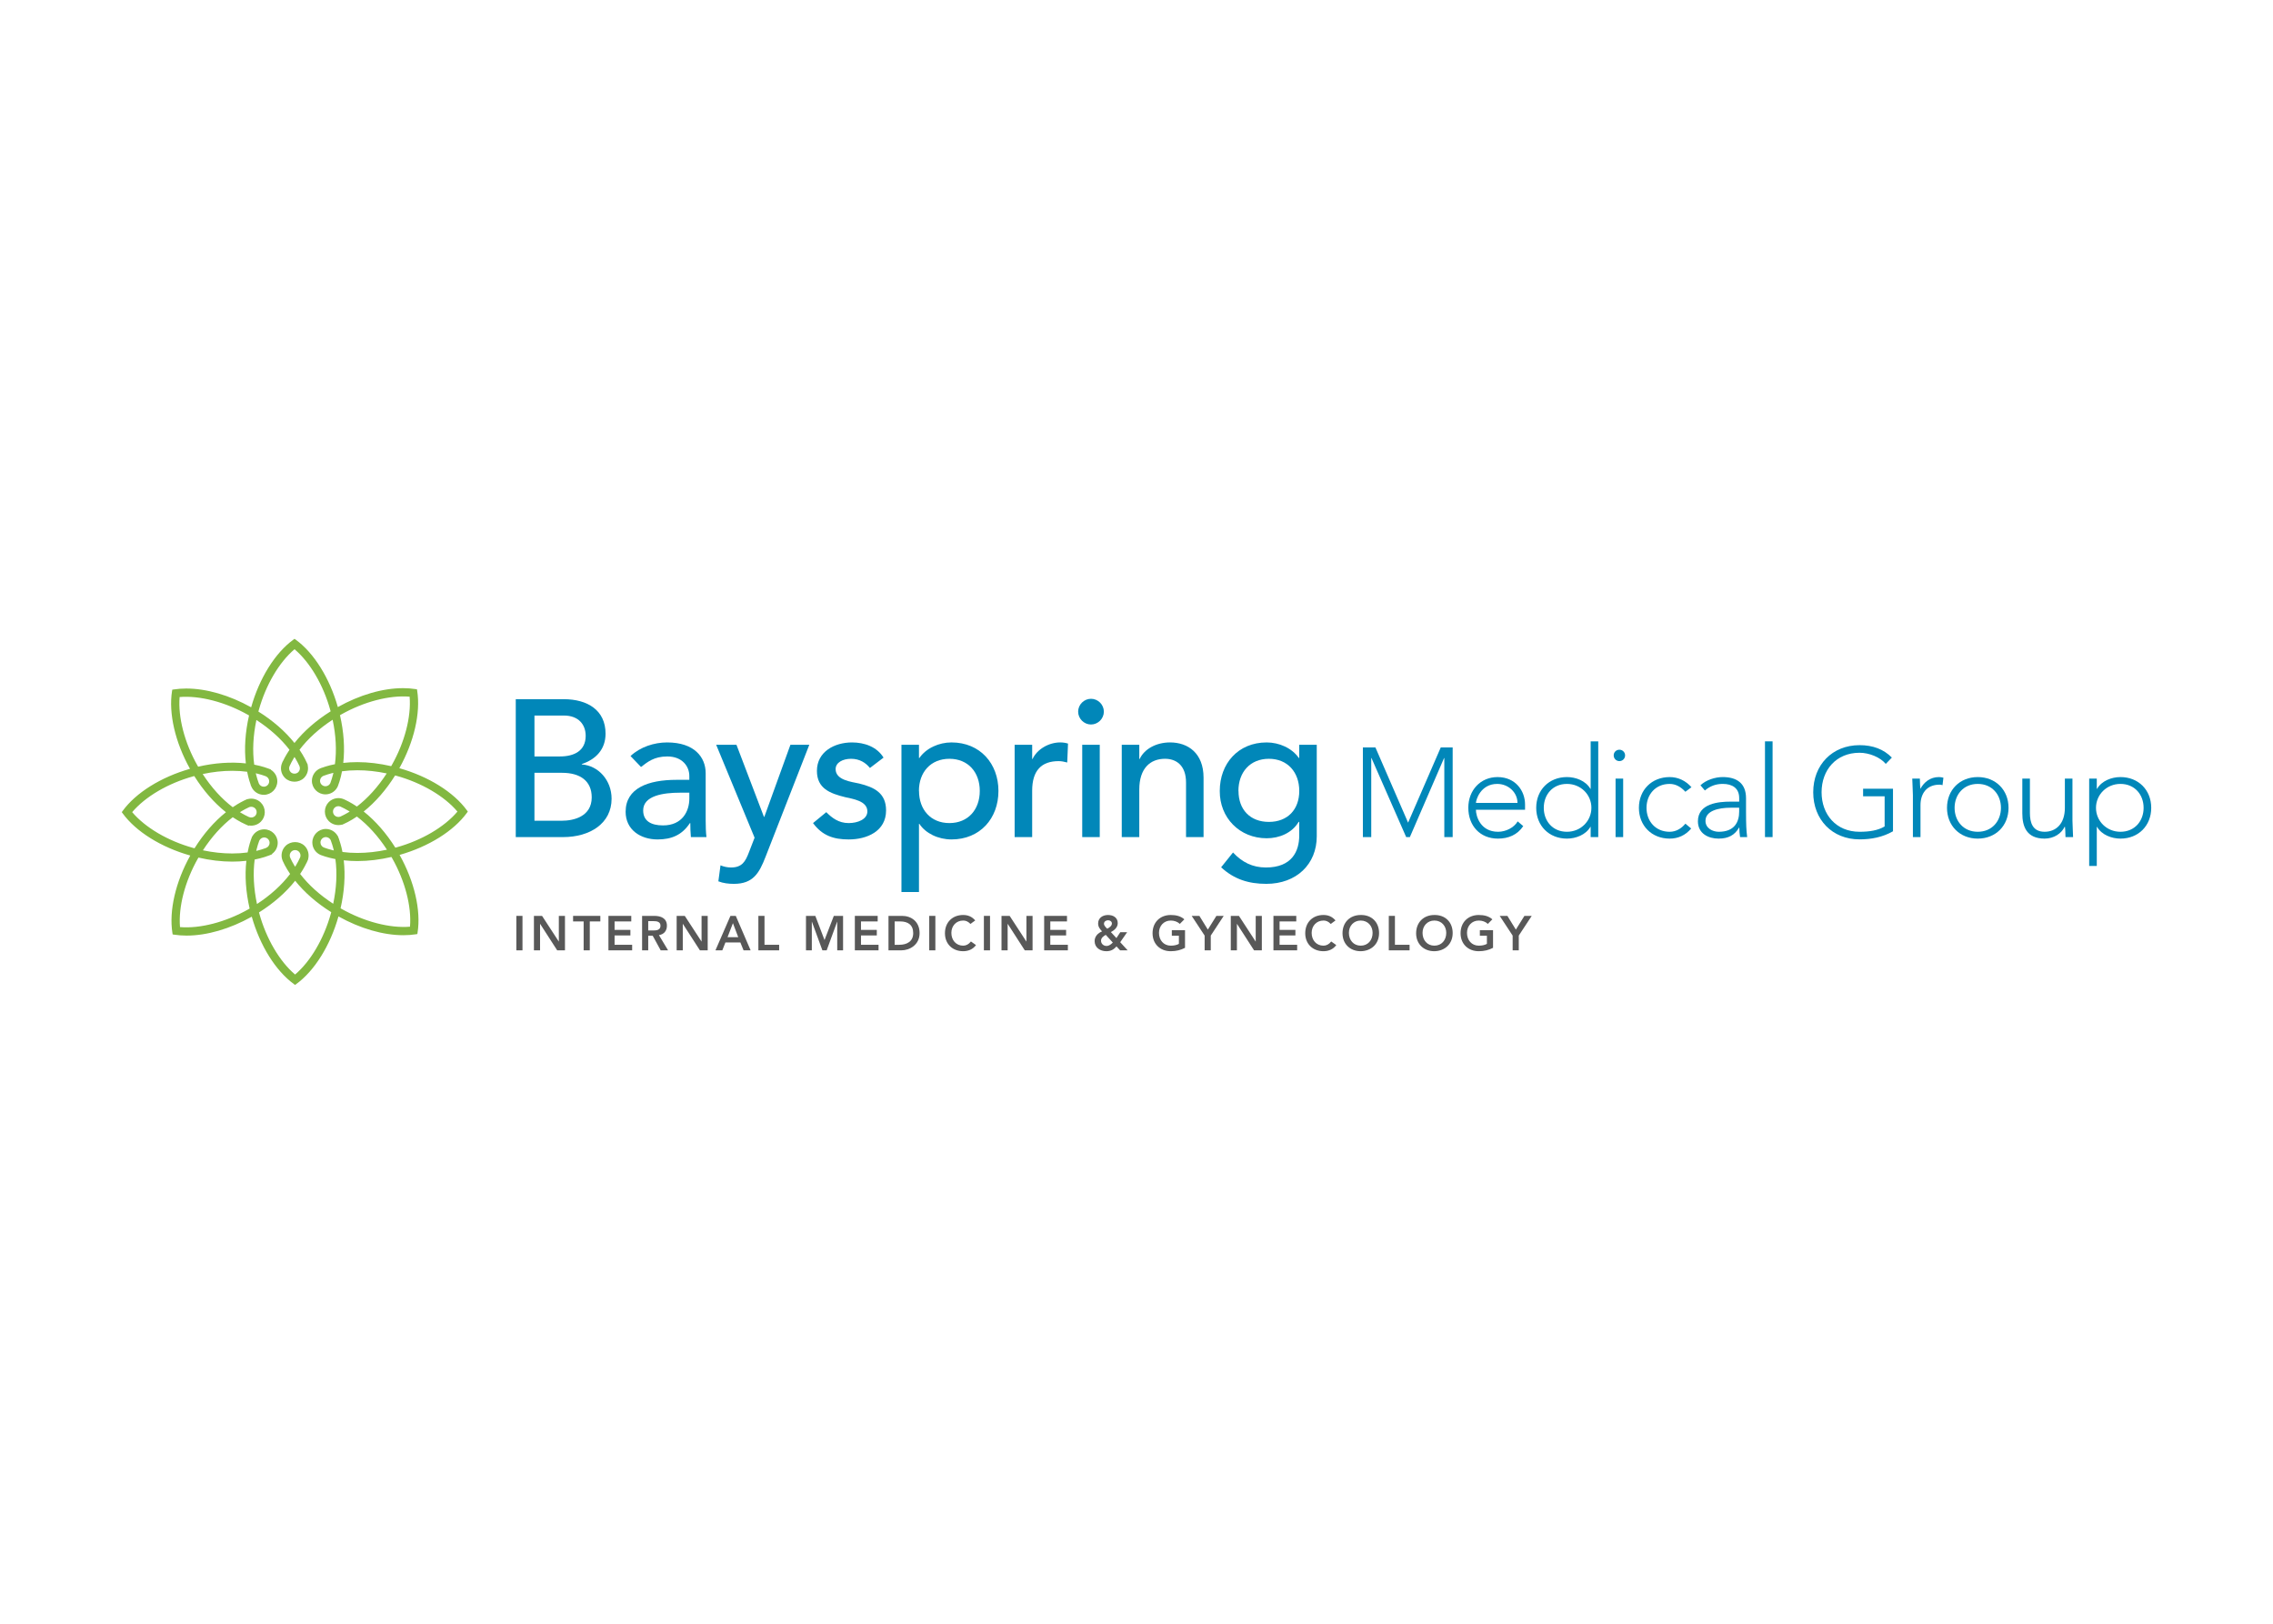
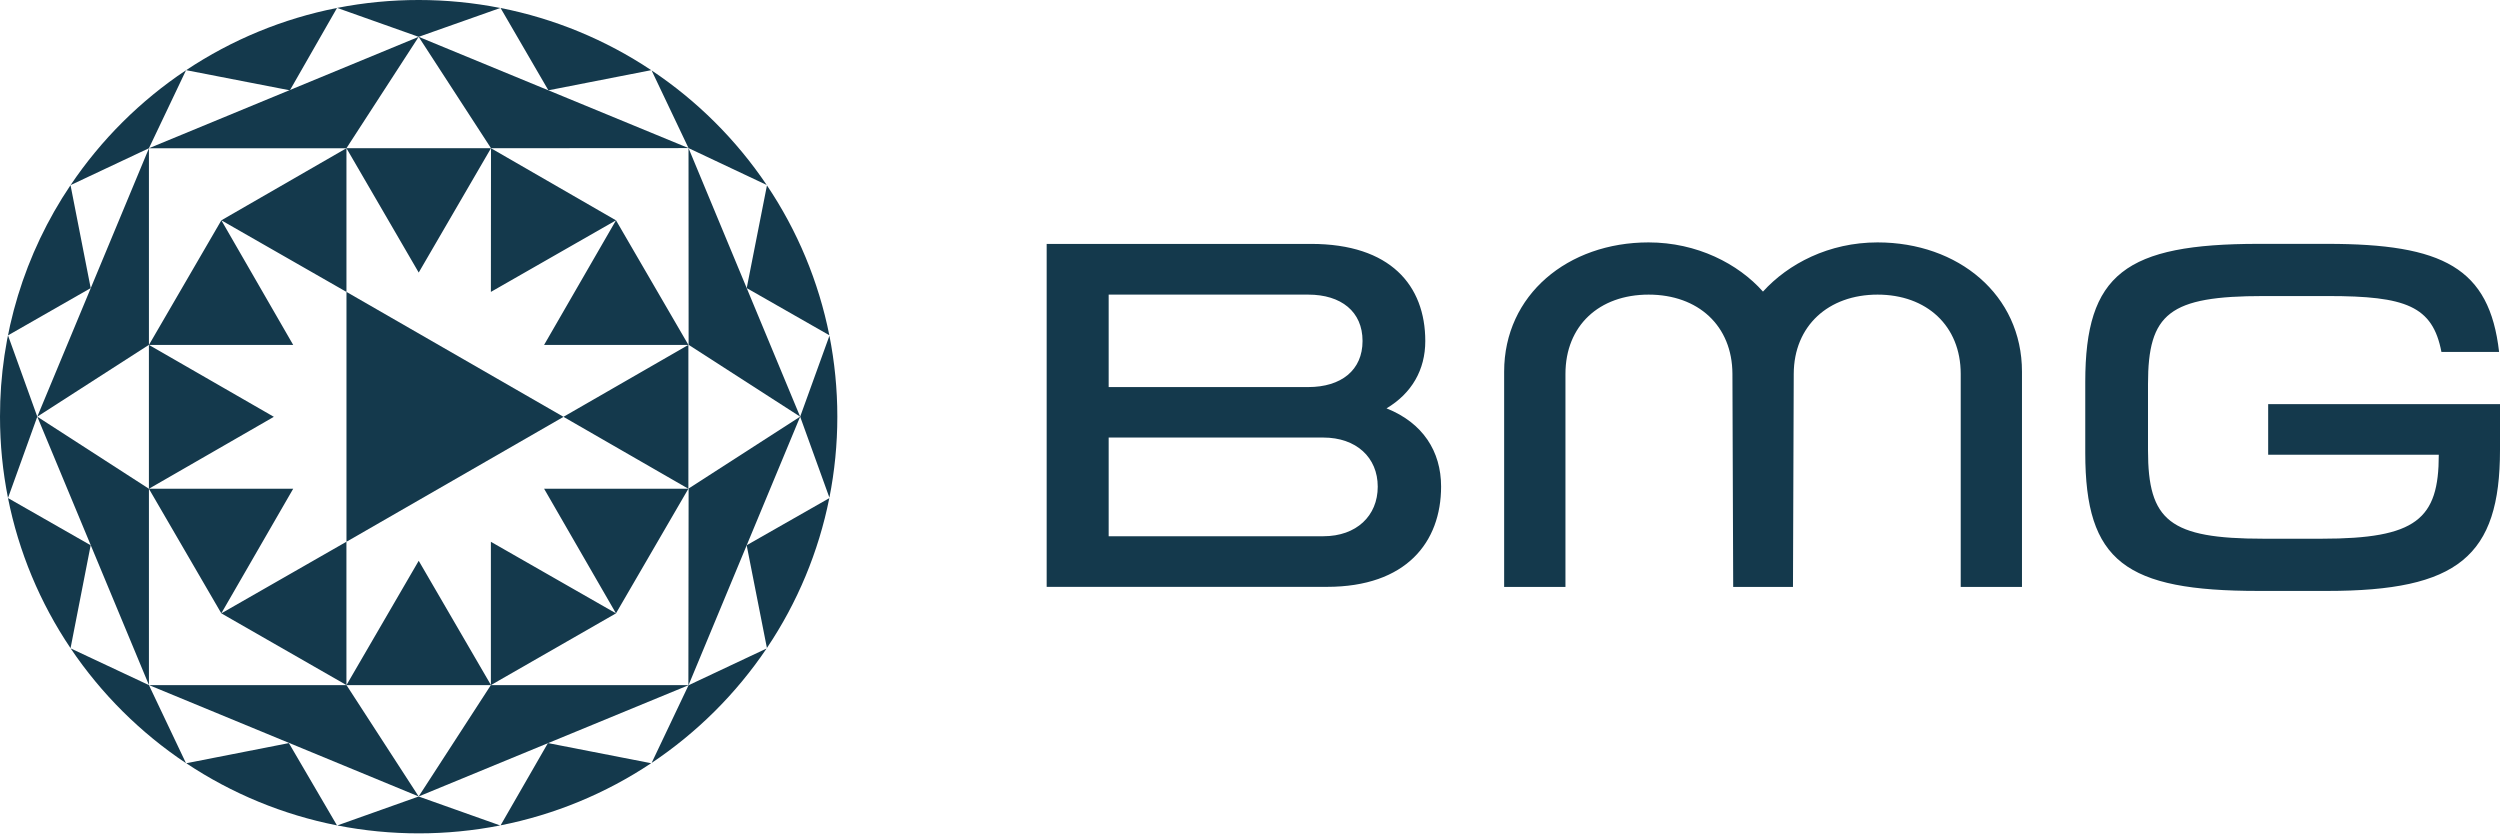
- <svg xmlns="http://www.w3.org/2000/svg" clip-rule="evenodd" fill-rule="evenodd" stroke-linejoin="round" stroke-miterlimit="1.414" viewBox="0 0 560 400">
-   <g fill-rule="nonzero" transform="matrix(1.4718 0 0 1.4718 17.628 147.106)">
-     <g fill="#0187b9">
-       <path d="m74.358 17.077h8.021c4.01 0 7.01 1.858 7.01 5.771 0 2.641-1.63 4.304-3.978 5.086v.065c2.771.195 4.988 2.641 4.988 5.738 0 4.141-3.619 6.423-8.118 6.423h-7.923zm3.13 9.585h4.271c2.38 0 4.304-.945 4.304-3.456 0-1.826-1.142-3.391-3.652-3.391h-4.923zm0 10.759h4.597c1.891 0 4.988-.652 4.988-3.913 0-2.738-1.923-4.108-4.956-4.108h-4.63v8.021z" />
-       <path d="m93.564 26.598c1.63-1.533 3.978-2.282 6.13-2.282 4.564 0 6.455 2.477 6.455 5.151v7.89c0 1.076.033 1.989.131 2.804h-2.608c-.065-.783-.098-1.565-.098-2.347h-.065c-1.304 1.989-3.064 2.739-5.413 2.739-2.868 0-5.347-1.63-5.347-4.63 0-3.978 3.815-5.347 8.51-5.347h2.152v-.653c0-1.597-1.174-3.26-3.684-3.26-2.25 0-3.326.946-4.402 1.761l-1.75-1.826zm8.286 6.129c-2.772 0-6.163.489-6.163 2.967 0 1.76 1.304 2.51 3.325 2.51 3.26 0 4.402-2.413 4.402-4.499v-.979h-1.56z" />
-       <path d="m107.91 24.706h3.391l4.6 12.064h.065l4.369-12.063h3.162l-7.335 18.779c-1.043 2.674-2.054 4.5-5.282 4.5-.88 0-1.793-.098-2.608-.424l.358-2.674c.554.229 1.174.359 1.761.359 1.858 0 2.413-1.01 3-2.542l.945-2.445-6.43-15.554z" />
-       <path d="m133.64 28.586c-.685-.848-1.695-1.532-3.163-1.532-1.369 0-2.576.62-2.576 1.728 0 1.858 2.641 2.119 3.945 2.413 2.543.62 4.5 1.598 4.5 4.5 0 3.489-3.196 4.858-6.26 4.858-2.543 0-4.435-.652-5.967-2.739l2.217-1.826c.946.945 2.055 1.826 3.75 1.826 1.5 0 3.129-.62 3.129-1.957 0-1.761-2.445-2.086-3.716-2.38-2.511-.619-4.728-1.435-4.728-4.401 0-3.228 2.966-4.76 5.869-4.76 2.054 0 4.173.717 5.281 2.542l-2.27 1.728z" />
-       <path d="m138.92 24.706h2.934v2.217h.065c1.141-1.663 3.293-2.608 5.379-2.608 4.793 0 7.858 3.553 7.858 8.118 0 4.63-3.097 8.119-7.858 8.119-2.216 0-4.335-1.011-5.379-2.609h-.065v11.412h-2.934zm2.94 7.727c0 3.13 1.956 5.38 5.086 5.38s5.085-2.25 5.085-5.38-1.955-5.379-5.085-5.379-5.1 2.249-5.1 5.379z" />
-       <path d="m157.87 24.706h2.933v2.38h.065c.75-1.63 2.707-2.771 4.63-2.771.456 0 .913.064 1.304.195l-.131 3.163c-.489-.131-.978-.228-1.435-.228-2.869 0-4.435 1.564-4.435 4.956v7.759h-2.933v-15.454z" />
-       <path d="m170.65 17.012c1.174 0 2.152.978 2.152 2.151s-.978 2.152-2.152 2.152-2.152-.979-2.152-2.152.98-2.151 2.15-2.151zm-1.47 7.694h2.935v15.454h-2.935z" />
-       <path d="m175.8 24.706h2.934v2.38h.065c.75-1.63 2.707-2.771 5.085-2.771 3 0 5.607 1.792 5.607 5.901v9.944h-2.933v-9.129c0-2.901-1.664-3.978-3.521-3.978-2.445 0-4.304 1.565-4.304 5.151v7.955h-2.934v-15.453z" />
-       <path d="m208.44 40.03c0 4.663-3.391 7.956-8.444 7.956-2.934 0-5.379-.75-7.564-2.771l1.989-2.478c1.532 1.63 3.262 2.51 5.512 2.51 4.367 0 5.573-2.739 5.573-5.347v-2.282h-.098c-1.108 1.858-3.228 2.738-5.347 2.738-4.532 0-7.89-3.423-7.856-7.922 0-4.564 3.063-8.118 7.856-8.118 2.087 0 4.238.945 5.38 2.608h.064v-2.217h2.935zm-13.1-7.597c0 3.13 1.956 5.184 5.087 5.184 3.129 0 5.085-2.054 5.085-5.184s-1.956-5.379-5.085-5.379c-3.15 0-5.1 2.249-5.1 5.379z" />
-       <path d="m216.16 25.153h2.1l5.469 12.591 5.468-12.591h1.994v15.007h-1.399v-13.226h-.043l-5.723 13.227h-.615l-5.807-13.227h-.043v13.226h-1.4v-15.007z" />
-       <path d="m243.01 38.316c-.997 1.484-2.502 2.099-4.24 2.099-2.989 0-4.96-2.141-4.96-5.172 0-2.925 2.034-5.129 4.896-5.129 3.012 0 4.601 2.311 4.601 4.578v.89h-8.224c0 1.06.741 3.688 3.708 3.688 1.293 0 2.65-.678 3.286-1.738l.92.784zm-.97-3.879c0-1.738-1.506-3.179-3.392-3.179-2.777 0-3.561 2.67-3.561 3.179z" />
-       <path d="m254.29 38.443h-.043c-.784 1.357-2.459 1.971-3.922 1.971-3.009 0-5.15-2.162-5.15-5.151 0-2.988 2.142-5.15 5.15-5.15 1.463 0 3.138.614 3.922 1.971h.043v-7.949h1.271v16.025h-1.271zm-3.97-7.185c-2.395 0-3.878 1.802-3.878 4.006 0 2.205 1.483 4.006 3.878 4.006 2.312 0 4.092-1.802 4.092-4.006.01-2.204-1.77-4.006-4.09-4.006z" />
-       <path d="m259.1 25.535c.53 0 .954.423.954.954 0 .529-.424.954-.954.954-.529 0-.954-.424-.954-.954-.01-.531.42-.954.95-.954zm-.64 4.832h1.271v9.793h-1.271z" />
-       <path d="m271.12 38.719c-.953 1.145-2.203 1.696-3.603 1.696-3.01 0-5.151-2.162-5.151-5.151 0-2.988 2.142-5.15 5.151-5.15 1.42 0 2.692.614 3.646 1.696l-1.018.762c-.742-.805-1.611-1.313-2.628-1.313-2.395 0-3.879 1.802-3.879 4.006 0 2.205 1.484 4.006 3.879 4.006 1.06 0 1.971-.551 2.628-1.356l.97.804z" />
-       <path d="m280.3 36.048c0 1.908.042 2.989.19 4.112h-1.188c-.085-.487-.127-1.039-.127-1.59h-.042c-.722 1.251-1.781 1.844-3.435 1.844-1.674 0-3.455-.827-3.455-2.904 0-2.989 3.498-3.285 5.426-3.285h1.484v-.594c0-1.695-1.187-2.374-2.755-2.374-1.146 0-2.12.36-2.989 1.102l-.741-.869c.932-.891 2.458-1.378 3.73-1.378 2.373 0 3.9 1.06 3.9 3.54v2.396zm-2.55-.805c-2.12 0-4.24.53-4.24 2.204 0 1.208 1.166 1.823 2.227 1.823 2.713 0 3.412-1.738 3.412-3.37v-.657h-1.4z" />
-       <path d="m283.47 24.135h1.272v16.025h-1.272z" />
-       <path d="m304.9 39.185c-1.738.997-3.646 1.357-5.597 1.357-4.577 0-7.758-3.307-7.758-7.885 0-4.579 3.181-7.885 7.758-7.885 2.227 0 4.028.678 5.405 2.077l-1.018 1.06c-.911-1.103-2.755-1.865-4.388-1.865-3.92 0-6.357 2.883-6.357 6.613s2.438 6.613 6.357 6.613c1.61 0 3.054-.212 4.197-.891v-5.044h-3.604v-1.272h5.003v7.122z" />
-       <path d="m308.23 33.123c0-.721-.105-2.247-.105-2.756h1.271c.021.721.042 1.526.084 1.717.637-1.145 1.654-1.971 3.116-1.971.255 0 .487.042.742.106l-.148 1.25c-.19-.063-.36-.085-.487-.085-2.205 0-3.201 1.526-3.201 3.434v5.341h-1.271v-7.036z" />
-       <path d="m319.09 30.113c3.01 0 5.15 2.162 5.15 5.15 0 2.989-2.141 5.151-5.15 5.151s-5.151-2.162-5.151-5.151c0-2.988 2.14-5.15 5.15-5.15zm0 9.157c2.395 0 3.879-1.802 3.879-4.006s-1.484-4.006-3.879-4.006-3.879 1.802-3.879 4.006 1.48 4.006 3.88 4.006z" />
-       <path d="m334.94 37.405c0 .72.105 2.247.105 2.755h-1.271c-.021-.721-.043-1.526-.085-1.717h-.063c-.509 1.081-1.76 1.971-3.349 1.971-3.052 0-3.73-2.078-3.73-4.218v-5.83h1.271v5.766c0 1.59.445 3.137 2.459 3.137 1.887 0 3.392-1.314 3.392-4.006v-4.896h1.271z" />
-       <path d="m337.74 30.367h1.272v1.717h.043c.784-1.357 2.457-1.971 3.92-1.971 3.011 0 5.151 2.162 5.151 5.15 0 2.989-2.141 5.151-5.151 5.151-1.463 0-3.136-.614-3.92-1.971h-.043v6.549h-1.272zm5.23 8.903c2.396 0 3.88-1.802 3.88-4.006s-1.484-4.006-3.88-4.006c-2.31 0-4.091 1.802-4.091 4.006s1.78 4.006 4.09 4.006z" />
-     </g>
-     <g fill="#585858">
-       <path d="m74.457 53.346h1.026v5.769h-1.026z" />
-       <path d="m77.399 53.346h1.36l2.794 4.286.016.017h-.016l.016-.017v-4.286h1.027v5.769h-1.303l-2.852-4.424h-.016v4.424h-1.026z" />
-       <path d="m85.722 54.275h-1.768v-.929h4.562v.929h-1.768v4.839h-1.027v-4.839z" />
-       <path d="m89.872 53.346h3.822v.929h-2.795v1.417h2.648v.929h-2.648v1.564h2.941v.929h-3.968z" />
-       <path d="m95.504 53.346h2.005c1.108 0 2.151.358 2.151 1.654 0 .831-.481 1.442-1.336 1.564l1.532 2.551h-1.238l-1.336-2.445h-.75v2.445h-1.027v-5.769zm1.826 2.444c.579 0 1.255-.049 1.255-.799 0-.685-.635-.766-1.165-.766h-.888v1.564h.798z" />
-       <path d="m101.29 53.346h1.361l2.794 4.286.016.017h-.016l.016-.017v-4.286h1.027v5.769h-1.304l-2.851-4.424h-.017v4.424h-1.026z" />
-       <path d="m110.3 53.346h.888l2.485 5.769h-1.18l-.538-1.32h-2.501l-.521 1.32h-1.149l2.51-5.769zm1.3 3.568-.888-2.346-.905 2.346h1.8z" />
-       <path d="m114.97 53.346h1.026v4.84h2.453v.929h-3.479z" />
-       <path d="m122.94 53.346h1.564l1.54 4.042 1.556-4.042h1.548v5.769h-.978v-4.792h-.016l-1.752 4.792h-.717l-1.752-4.792h-.016v4.792h-.978v-5.769z" />
-       <path d="m131.12 53.346h3.821v.929h-2.794v1.417h2.647v.929h-2.647v1.564h2.94v.929h-3.967z" />
-       <path d="m136.75 53.346h2.274c1.515 0 2.933.929 2.933 2.884 0 1.972-1.671 2.885-3.056 2.885h-2.151zm1.8 4.84c1.286 0 2.338-.554 2.338-1.956 0-1.401-.913-1.955-2.168-1.955h-.937v3.911h.77z" />
-       <path d="m143.57 53.346h1.027v5.769h-1.027z" />
-       <path d="m150.47 54.698c-.424-.448-.814-.57-1.214-.57-1.189 0-1.98.913-1.98 2.061 0 1.23.791 2.143 1.98 2.143.465 0 .913-.212 1.296-.701l.848.603c-.522.717-1.304 1.026-2.151 1.026-1.777 0-3.048-1.206-3.048-3.007 0-1.849 1.271-3.055 3.048-3.055.782 0 1.45.252 2.021.912l-.81.588z" />
-       <path d="m152.72 53.346h1.027v5.769h-1.027z" />
-       <path d="m155.67 53.346h1.361l2.794 4.286.016.017h-.016l.016-.017v-4.286h1.027v5.769h-1.304l-2.851-4.424h-.017v4.424h-1.027v-5.769z" />
-       <path d="m162.81 53.346h3.821v.929h-2.794v1.417h2.647v.929h-2.647v1.564h2.94v.929h-3.967z" />
-       <path d="m175.54 57.753 1.247 1.361h-1.262l-.611-.66c-.464.546-.97.807-1.702.807-1.019 0-1.956-.595-1.956-1.695 0-.774.554-1.353 1.247-1.621-.367-.408-.66-.758-.66-1.329 0-.945.781-1.417 1.654-1.417.863 0 1.629.423 1.629 1.369 0 .708-.578 1.198-1.148 1.491l.928 1.002.644-.978h1.149l-1.16 1.67zm-2.42-1.23c-.382.228-.791.489-.791.986 0 .505.424.872.913.872.449 0 .766-.286 1.06-.57l-1.18-1.288zm-.3-1.866c0 .302.293.603.546.839.334-.179.782-.456.782-.88 0-.31-.286-.538-.636-.538-.37.001-.69.237-.69.579z" />
-       <path d="m186.39 58.691c-.7.375-1.5.57-2.387.57-1.777 0-3.048-1.206-3.048-3.007 0-1.849 1.271-3.055 3.048-3.055.879 0 1.669.187 2.272.725l-.758.766c-.366-.358-.929-.562-1.508-.562-1.189 0-1.979.913-1.979 2.061 0 1.23.79 2.143 1.979 2.143.522 0 .994-.098 1.354-.302v-1.361h-1.183v-.928h2.209v2.95z" />
-       <path d="m189.67 56.645-2.167-3.299h1.287l1.418 2.297 1.434-2.297h1.223l-2.167 3.299v2.469h-1.027v-2.469z" />
-       <path d="m194.05 53.346h1.361l2.794 4.286.017.017h-.017l.017-.017v-4.286h1.026v5.769h-1.303l-2.853-4.424h-.016v4.424h-1.027v-5.769z" />
-       <path d="m201.19 53.346h3.822v.929h-2.795v1.417h2.648v.929h-2.648v1.564h2.941v.929h-3.969v-5.768z" />
-       <path d="m210.78 54.698c-.424-.448-.814-.57-1.214-.57-1.189 0-1.98.913-1.98 2.061 0 1.23.791 2.143 1.98 2.143.464 0 .912-.212 1.295-.701l.848.603c-.521.717-1.304 1.026-2.151 1.026-1.775 0-3.047-1.206-3.047-3.007 0-1.849 1.271-3.055 3.047-3.055.782 0 1.45.252 2.021.912l-.8.588z" />
-       <path d="m215.8 53.199c1.802-.033 3.071 1.173 3.071 3.023 0 1.8-1.27 3.006-3.071 3.039-1.775 0-3.048-1.206-3.048-3.007 0-1.849 1.27-3.055 3.05-3.055zm0 5.133c1.197 0 1.988-.913 1.988-2.143 0-1.148-.791-2.061-1.988-2.061-1.19 0-1.979.913-1.979 2.061 0 1.23.79 2.143 1.98 2.143z" />
-       <path d="m220.5 53.346h1.026v4.84h2.452v.929h-3.479v-5.769z" />
-       <path d="m228.12 53.199c1.8-.033 3.072 1.173 3.072 3.023 0 1.8-1.272 3.006-3.072 3.039-1.776 0-3.048-1.206-3.048-3.007.01-1.849 1.28-3.055 3.05-3.055zm.01 5.133c1.197 0 1.986-.913 1.986-2.143 0-1.148-.789-2.061-1.986-2.061-1.19 0-1.981.913-1.981 2.061 0 1.23.79 2.143 1.98 2.143z" />
-       <path d="m237.95 58.691c-.7.375-1.499.57-2.388.57-1.776 0-3.048-1.206-3.048-3.007 0-1.849 1.271-3.055 3.048-3.055.88 0 1.67.187 2.273.725l-.758.766c-.366-.358-.929-.562-1.508-.562-1.189 0-1.979.913-1.979 2.061 0 1.23.789 2.143 1.979 2.143.521 0 .994-.098 1.353-.302v-1.361h-1.181v-.928h2.208v2.95z" />
-       <path d="m241.23 56.645-2.168-3.299h1.287l1.418 2.297 1.434-2.297h1.224l-2.168 3.299v2.469h-1.026v-2.469z" />
-     </g>
-     <path d="m66.189 35.692c-2.218-3.057-6.445-5.688-11.317-7.063 2.458-4.407 3.578-9.239 2.987-12.958l-.039-.244-.244-.039c-.658-.104-1.362-.157-2.091-.157-3.397 0-7.267 1.125-10.908 3.166-1.377-4.855-4.002-9.064-7.05-11.277l-.2-.146-.2.146c-3.057 2.219-5.69 6.446-7.063 11.318-3.631-2.026-7.484-3.145-10.87-3.145-.728 0-1.431.053-2.09.157l-.245.039-.04.244c-.591 3.731.535 8.581 3.009 12.999-4.855 1.379-9.064 4.003-11.277 7.051l-.145.2.145.199c2.219 3.056 6.446 5.689 11.321 7.064-2.459 4.408-3.579 9.241-2.988 12.96l.039.245.244.039c.658.104 1.363.157 2.091.157 3.398 0 7.267-1.125 10.909-3.166 1.379 4.854 4.002 9.062 7.05 11.276l.2.145.199-.145c3.058-2.221 5.689-6.447 7.064-11.32 3.63 2.026 7.483 3.146 10.87 3.146.728 0 1.431-.053 2.09-.157l.244-.04.038-.244c.59-3.731-.536-8.582-3.01-13 4.854-1.378 9.064-4.002 11.275-7.051l.146-.2zm-12.517 8.01c2.159 3.816 3.264 8.073 2.982 11.455-3.372.282-7.664-.838-11.455-2.983-.057-.032-.111-.067-.166-.099.639-2.78.821-5.524.531-8.027.738.083 1.507.124 2.289.124 1.853 0 3.762-.239 5.691-.684.043.072.087.141.128.214zm-16.254 19.461c-2.589-2.193-4.819-5.984-5.99-10.208-.017-.063-.031-.125-.048-.188 2.417-1.515 4.486-3.325 6.051-5.299 1.564 1.958 3.629 3.756 6.036 5.257-.021.077-.037.153-.059.23-1.172 4.224-3.4 8.016-5.99 10.208zm-16.282-19.396c.035-.06.072-.117.106-.177 1.913.44 3.807.674 5.648.674.811 0 1.606-.045 2.371-.134-.279 2.492-.089 5.223.549 7.989-.068.039-.133.081-.201.12-3.792 2.145-8.081 3.267-11.455 2.983-.281-3.382.824-7.638 2.982-11.455zm-.063-15.593c-2.16-3.816-3.264-8.072-2.983-11.455 3.374-.281 7.664.839 11.455 2.983.057.032.11.067.167.099-.639 2.782-.823 5.526-.535 8.024-2.492-.278-5.23-.087-7.984.55-.039-.068-.081-.133-.12-.201zm16.254-19.459c2.591 2.192 4.82 5.984 5.991 10.208.018.063.032.126.048.189-2.418 1.516-4.489 3.326-6.051 5.295-1.565-1.958-3.629-3.754-6.035-5.256.021-.076.036-.152.057-.228 1.172-4.224 3.4-8.016 5.99-10.208zm16.28 19.397c-.034.06-.069.116-.104.175-1.921-.44-3.82-.675-5.662-.675-.806 0-1.598.044-2.357.131.278-2.491.09-5.22-.55-7.983.068-.039.133-.081.202-.12 3.792-2.145 8.081-3.264 11.455-2.983.281 3.382-.824 7.638-2.984 11.455zm-11.941 12.953c0-.499.404-.905.903-.905.334 0 .64.188.796.479l.043.115c.168.447.317.92.439 1.409.02.076.038.155.056.232-.104-.023-.206-.047-.308-.073-.466-.115-.923-.256-1.355-.418-.343-.132-.574-.469-.574-.839zm6.179 1.747c-.86 0-1.696-.053-2.494-.16-.055-.276-.115-.549-.182-.82-.11-.437-.239-.866-.385-1.282l.009-.004-.11-.288c-.017-.045-.036-.089-.056-.132l-.071-.188-.021.008c-.398-.698-1.151-1.147-1.966-1.147-1.249 0-2.264 1.017-2.264 2.266 0 .915.544 1.732 1.399 2.092.497.188 1.023.352 1.562.484.296.075.599.141.9.198.318 2.311.186 4.865-.366 7.479-2.226-1.445-4.121-3.145-5.536-4.989.158-.235.309-.471.453-.709.228-.382.44-.773.628-1.168l.009.004.13-.294c.019-.042.037-.084.053-.128l.085-.186-.021-.01c.21-.774-.003-1.625-.581-2.201-.854-.855-2.347-.854-3.202.001-.646.646-.84 1.61-.489 2.468.218.485.474.972.76 1.448.159.264.326.524.497.776-1.409 1.859-3.308 3.573-5.546 5.029-.552-2.598-.69-5.141-.386-7.444.277-.054.549-.116.819-.181.548-.135 1.096-.307 1.63-.513l.487-.19-.049-.05c.601-.418.97-1.105.97-1.857 0-1.249-1.017-2.264-2.266-2.264-.831 0-1.591.462-1.983 1.178l-.021-.006-.093.246c-.008.021-.016.043-.023.065l-.119.319.004.002c-.128.376-.244.768-.343 1.17-.077.307-.142.603-.197.898-.822.113-1.687.169-2.576.169-1.596 0-3.239-.178-4.904-.529 1.447-2.23 3.148-4.126 4.993-5.541.234.157.47.306.709.45.482.293.991.559 1.514.791l.479.21v-.072c.72.128 1.477-.104 1.999-.626.428-.426.663-.995.662-1.601 0-.606-.236-1.174-.663-1.601-.579-.578-1.451-.8-2.236-.57l-.009-.02-.234.106c-.024.011-.046.021-.07.031l-.31.144.001.004c-.356.174-.715.371-1.069.584-.261.157-.521.323-.775.497-1.859-1.411-3.574-3.311-5.032-5.552 1.682-.357 3.343-.541 4.954-.541.857 0 1.695.054 2.492.158.053.278.114.554.181.822.113.458.249.908.405 1.34l-.014.007.118.285c.351.855 1.174 1.409 2.097 1.409 1.248 0 2.263-1.017 2.263-2.267 0-.804-.417-1.528-1.09-1.934l.018-.038-.352-.134c-.499-.188-1.019-.351-1.544-.481-.299-.075-.601-.141-.899-.198-.317-2.31-.186-4.863.366-7.476 2.229 1.447 4.124 3.147 5.537 4.99-.159.234-.31.472-.452.71-.241.398-.462.808-.657 1.221l-.015-.005-.125.297c-.355.854-.165 1.827.488 2.478.854.854 2.347.853 3.202 0 .571-.571.787-1.382.597-2.145l.038-.013-.152-.337c-.219-.485-.471-.968-.752-1.432-.161-.268-.327-.527-.496-.775 1.41-1.859 3.308-3.572 5.546-5.029.553 2.597.69 5.139.386 7.442-.278.054-.553.113-.822.181-.479.12-.938.261-1.372.419l-.003-.004-.208.079c-.867.335-1.451 1.183-1.451 2.111 0 1.25 1.017 2.264 2.266 2.264.816 0 1.564-.44 1.963-1.141l.111-.218c.197-.511.367-1.05.505-1.607.075-.299.14-.603.197-.9.821-.113 1.688-.171 2.575-.171 1.598 0 3.242.179 4.907.531-1.447 2.23-3.148 4.128-4.993 5.543-.235-.159-.472-.312-.711-.455-.42-.252-.847-.479-1.263-.674l-.203-.094c-.84-.375-1.868-.186-2.52.466-.428.427-.663.996-.663 1.601 0 .606.237 1.174.664 1.602.569.57 1.426.792 2.195.581l.021.019.212-.093c.498-.222 1-.484 1.495-.781.263-.158.523-.325.775-.497 1.859 1.41 3.573 3.31 5.03 5.549-1.682.358-3.341.541-4.951.541zm-16.93-.342c.022-.103.046-.204.073-.306.119-.476.259-.931.417-1.354l.02-.055c.146-.321.469-.534.823-.534.498 0 .905.406.905.904 0 .37-.234.709-.585.844l-.101.041c-.427.156-.87.293-1.319.405-.079.018-.156.036-.233.055zm-.194-5.848c-.259.26-.673.334-1.009.183l-.111-.048c-.408-.189-.815-.404-1.21-.643-.067-.041-.135-.082-.204-.124.089-.056.179-.111.269-.164.423-.254.844-.478 1.252-.662l.054-.026c.328-.124.71-.042.957.205.171.171.266.397.266.64 0 .242-.094.468-.264.639zm.119-7.143c.103.023.205.047.304.073.448.114.88.245 1.289.395l.097.041c.336.142.554.468.554.831 0 .5-.405.906-.902.906-.355 0-.672-.206-.82-.527l-.016-.039c-.171-.448-.322-.935-.45-1.444-.019-.079-.038-.158-.056-.236zm7.446 14.021-.051.113c-.197.437-.428.877-.685 1.308-.042.067-.083.135-.125.203-.057-.089-.113-.179-.167-.27-.25-.413-.472-.835-.662-1.253-.149-.337-.075-.74.186-1 .171-.171.397-.266.64-.266.241 0 .468.095.638.264.237.236.321.586.226.901zm-1.091-16.542c.041-.069.084-.137.126-.207.057.09.111.178.164.267.236.399.449.799.633 1.194l.039.094c.137.337.059.722-.197.98-.342.34-.938.341-1.278.001-.25-.25-.329-.619-.208-.95l.018-.04c.196-.436.432-.886.703-1.339zm9.364 8.929c-.088.056-.179.111-.268.165-.429.253-.859.48-1.278.67l-.035.017c-.323.117-.702.037-.948-.209-.169-.17-.265-.397-.265-.64 0-.242.093-.469.264-.639.168-.169.395-.262.636-.262.104 0 .21.019.31.054l.075.033c.418.187.857.417 1.305.684.067.042.135.085.204.127zm-4.965-5.142c0-.35.207-.669.522-.815l.076-.029c.429-.164.901-.311 1.404-.44.078-.02.157-.038.236-.055-.023.103-.047.205-.073.307-.123.479-.267.943-.429 1.376l-.015.04c-.148.318-.462.52-.816.52-.499-.001-.905-.406-.905-.904zm-15.75 5.251c-1.957 1.564-3.754 3.628-5.256 6.034-.078-.021-.154-.035-.231-.056-4.226-1.173-8.016-3.402-10.209-5.99 2.193-2.59 5.984-4.819 10.209-5.992.063-.017.125-.029.188-.046 1.514 2.416 3.325 4.486 5.299 6.05zm23.06-.117c1.958-1.563 3.753-3.628 5.256-6.033.076.021.151.034.228.055 4.225 1.172 8.015 3.4 10.208 5.99-2.193 2.591-5.983 4.819-10.208 5.991-.063.018-.126.03-.189.047-1.517-2.418-3.325-4.487-5.295-6.05z" fill="#82b841" />
-   </g>
+ <svg xmlns="http://www.w3.org/2000/svg" fill="none" viewBox="0 0 105 35">
+   <path fill="#14394c" fill-rule="evenodd" d="M35.168 17.5c0 1.163-.115 2.3-.333 3.4l-1.228-3.399 1.229-3.4c.217 1.1.332 2.236.332 3.399ZM21.023.335l2.009 3.458 4.32-.846a17.532 17.532 0 0 0-6.33-2.612Zm6.325 31.72-4.335-.846-1.988 3.455a17.535 17.535 0 0 0 6.324-2.609Zm1.57-25.835 3.283 1.549a17.628 17.628 0 0 0-4.834-4.812l1.551 3.263Zm3.293 20.994a17.358 17.358 0 0 0 2.62-6.292L31.36 22.9l.85 4.314Zm.001-19.427-.85 4.313 3.47 1.98a17.355 17.355 0 0 0-2.62-6.293Zm-14.628-6.24L21.013.335A17.765 17.765 0 0 0 14.16.332l3.424 1.215ZM6.255 28.775l-3.288-1.543a17.643 17.643 0 0 0 4.844 4.82l-1.556-3.277ZM7.818 2.947l4.357.847 1.98-3.46a17.524 17.524 0 0 0-6.337 2.613Zm9.766 30.506-3.418 1.216a17.774 17.774 0 0 0 6.841 0l-3.423-1.216Zm11.334-4.672-1.55 3.262a17.64 17.64 0 0 0 4.829-4.806l-3.28 1.544h.001ZM2.963 27.224l.845-4.323-3.472-1.983a17.356 17.356 0 0 0 2.627 6.306ZM1.566 17.5l-1.23-3.414L3.809 12.1l-.847-4.323A17.358 17.358 0 0 0 0 17.5c0 1.169.116 2.31.336 3.415l1.23-3.415Zm12.587 17.166-2.02-3.456-4.31.846a17.535 17.535 0 0 0 6.33 2.61ZM6.255 6.226l1.559-3.277a17.641 17.641 0 0 0-4.85 4.826l3.291-1.549Z" clip-rule="evenodd" />
+   <path fill="#14394c" d="m28.918 6.22-8.296.005-3.038-4.678L28.918 6.22l4.688 11.28-4.684-3.018m0 6.036 4.685-3.019-4.689 11.28-11.334 4.672 3.033-4.678h-6.065l3.032 4.678-11.328-4.678L1.566 17.5l4.69-11.274 11.328-4.679-3.034 4.679H6.255v8.257L1.565 17.5l4.69 3.028v8.247h22.657" />
+   <path fill="#14394c" d="m23.667 17.507-9.115-5.247v10.494l9.115-5.246Z" />
+   <path fill="#14394c" d="m22.853 20.528 3.018 5.233 3.04-5.233h-6.059Zm6.06-6.042-3.041-5.233-3.02 5.233h6.06Zm-5.247 3.021 5.246 3.021v-6.042l-5.246 3.02v.001Zm2.206 8.254-5.255-3.006v6.02l5.255-3.014ZM14.55 28.773v-6.02l-5.254 3.008 5.254 3.012Zm-8.296-8.245 3.041 5.232 3.019-5.232h-6.06Zm6.06-6.042L9.297 9.253l-3.041 5.233h6.06ZM9.297 9.253l5.254 3.007V6.225L9.297 9.253Zm11.325-3.028-.005 6.035 5.254-3.006-5.25-3.028Zm0 0-3.036 5.222-3.035-5.222h6.07Zm-6.071 22.55 3.035-5.222 3.035 5.221h-6.07ZM11.5 17.505l-5.246-3.02v6.043l5.247-3.021v-.002Zm86.243 7.314h-2.88c-5.594 0-7.282-1.232-7.282-5.794v-2.983c0-4.54 1.688-5.8 7.282-5.8h2.88c4.86 0 6.816 1 7.219 4.54h-2.422c-.369-1.934-1.499-2.348-4.766-2.348H95.07c-3.96 0-4.854.723-4.854 3.696v2.778c0 2.963.898 3.718 4.854 3.718h2.44c3.982 0 4.919-.821 4.919-3.526h-7.166v-2.126H105v1.924c0 4.474-1.771 5.921-7.257 5.921Zm-51.179-8.562h8.38c1.388 0 2.283-.708 2.283-1.937 0-1.23-.895-1.946-2.282-1.946h-8.381v3.883Zm0 2.12v4.145h9.019c1.387 0 2.282-.856 2.282-2.082s-.901-2.063-2.288-2.063h-9.013Zm8.501-8.133c3.334 0 4.797 1.744 4.797 4.082 0 1.207-.571 2.196-1.628 2.825 1.524.607 2.292 1.804 2.292 3.283 0 2.338-1.464 4.214-4.797 4.214H43.96V10.244h11.105Zm23.795-.063c3.38 0 6.063 2.196 6.063 5.431v9.04H82.35v-8.948c0-2.022-1.432-3.33-3.493-3.33-2.06 0-3.514 1.308-3.52 3.33l-.032 8.947h-2.511l-.032-8.947c-.006-2.022-1.438-3.33-3.52-3.33-2.083 0-3.493 1.308-3.493 3.33v8.947h-2.575v-9.039c0-3.235 2.683-5.431 6.064-5.431 2.035 0 3.769.897 4.807 2.066 1.06-1.169 2.771-2.066 4.81-2.066h.006Z" />
</svg>
